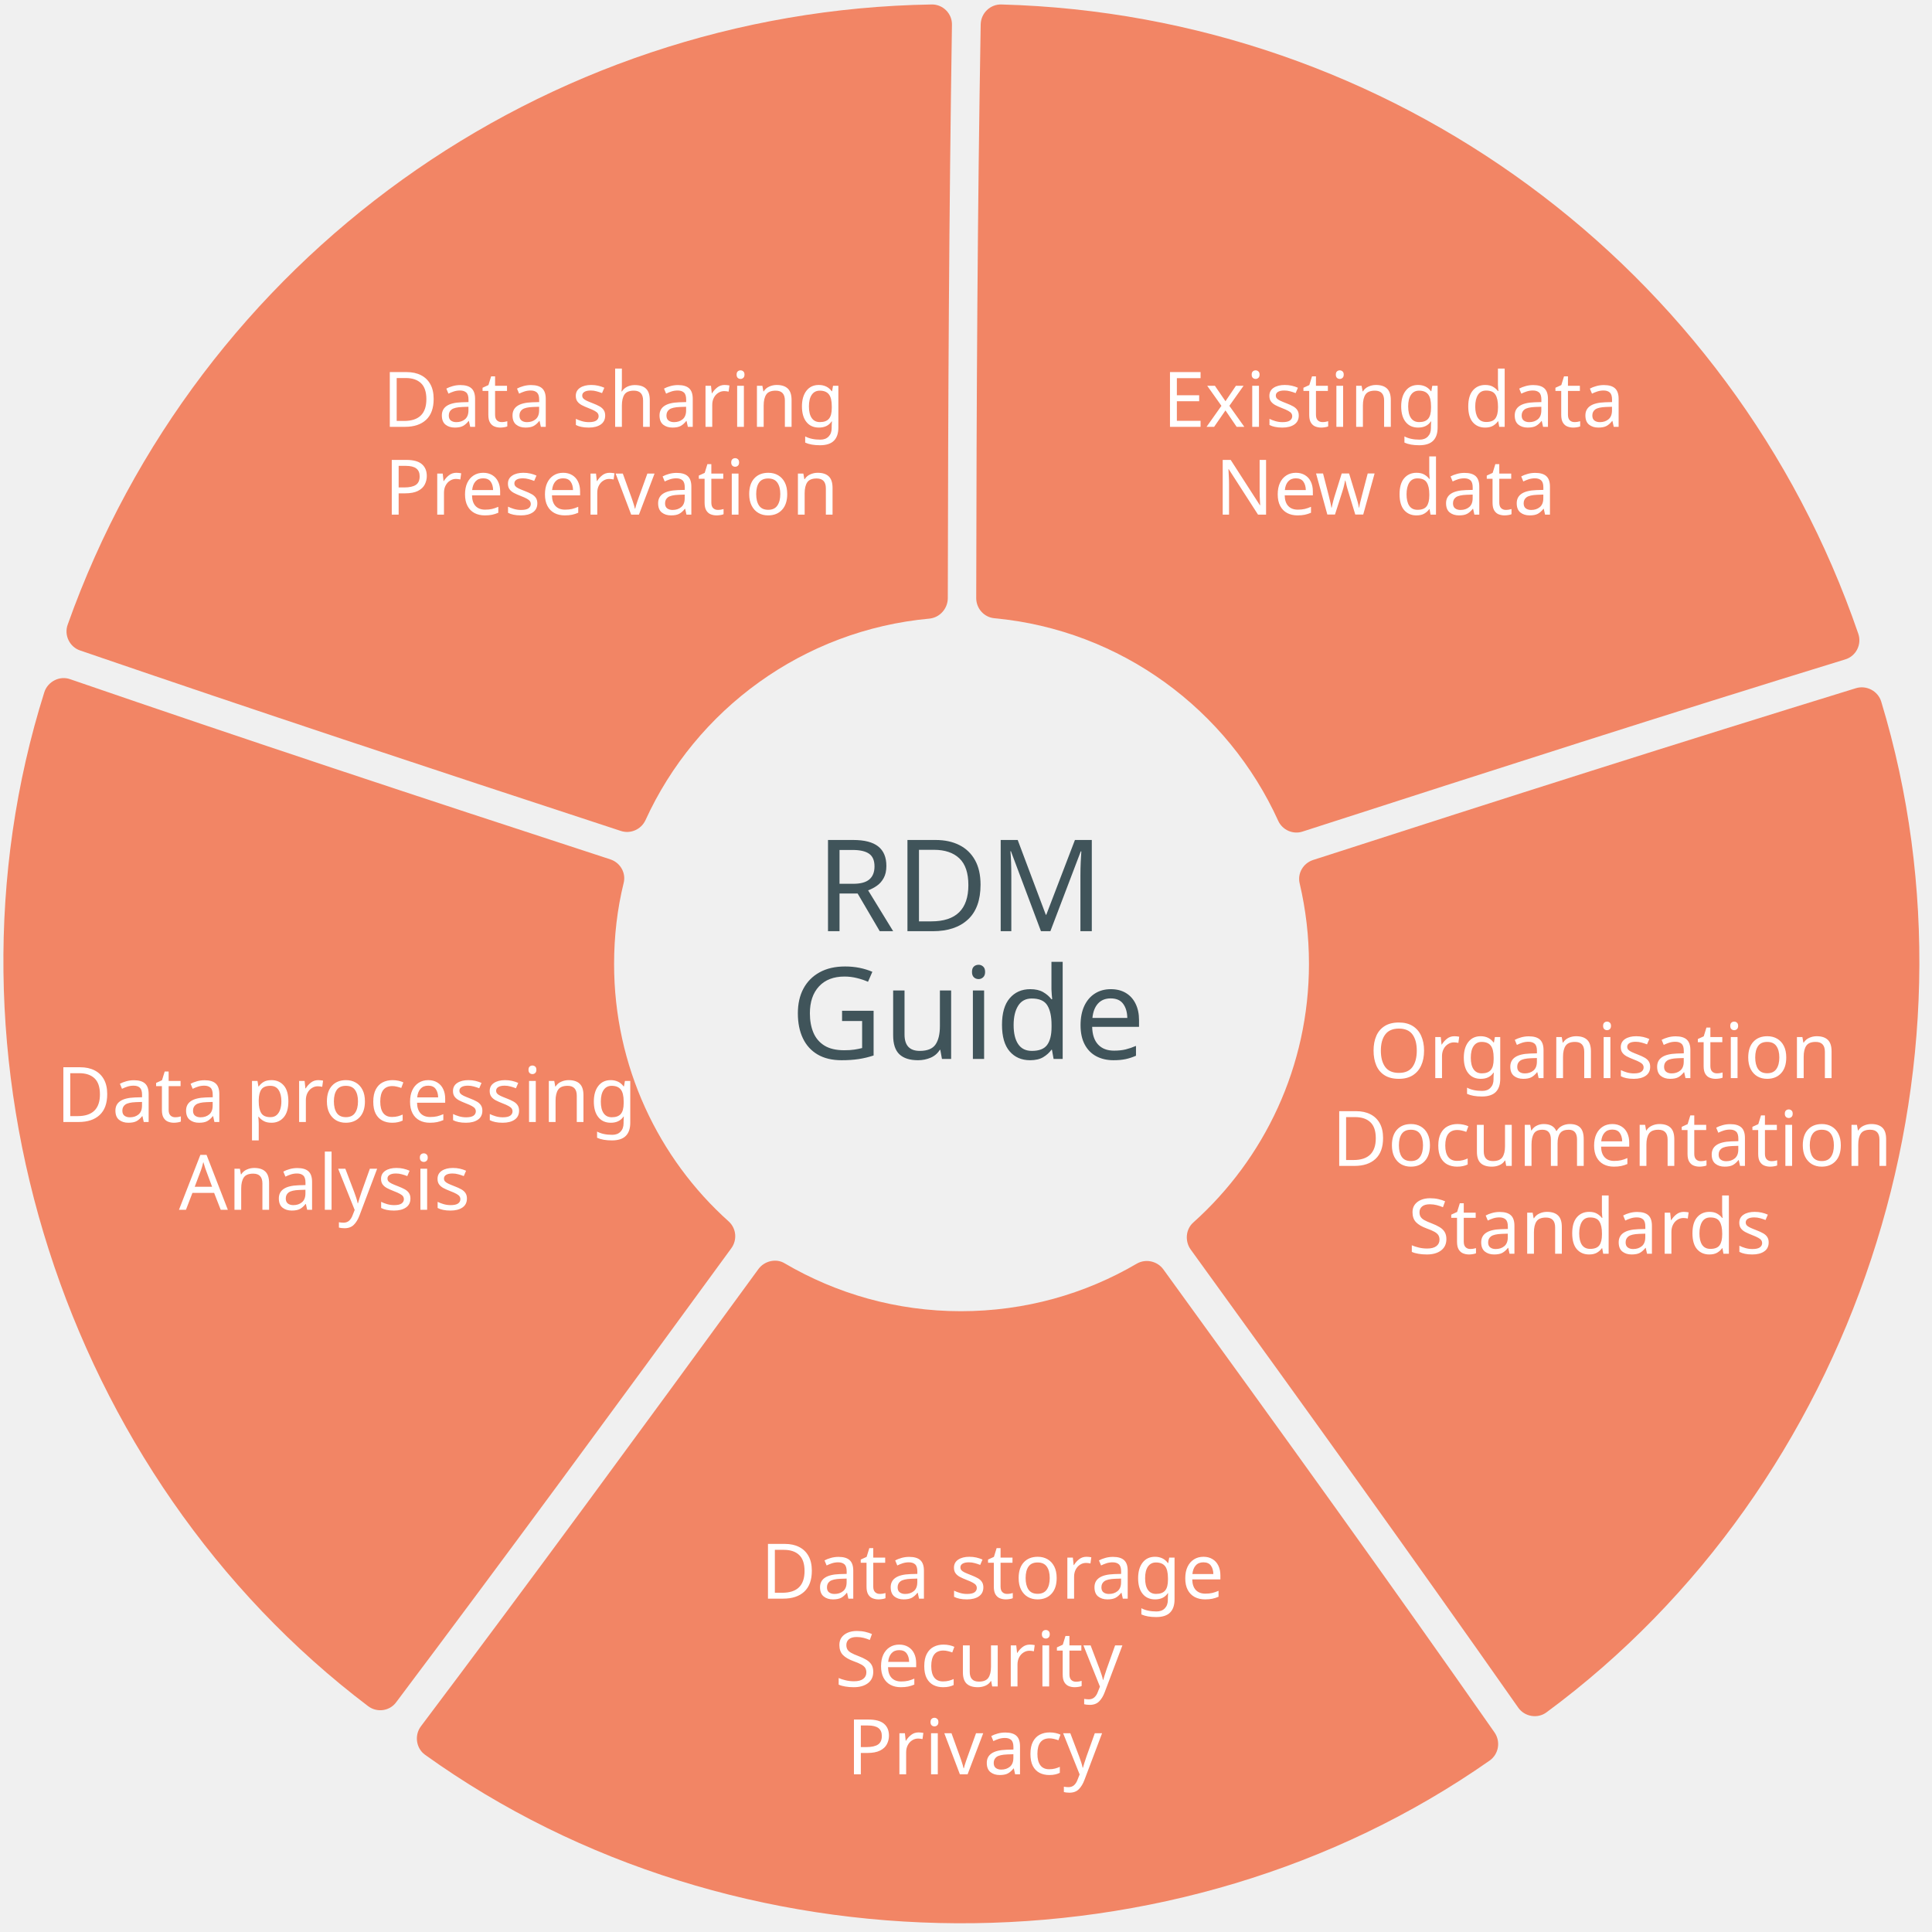
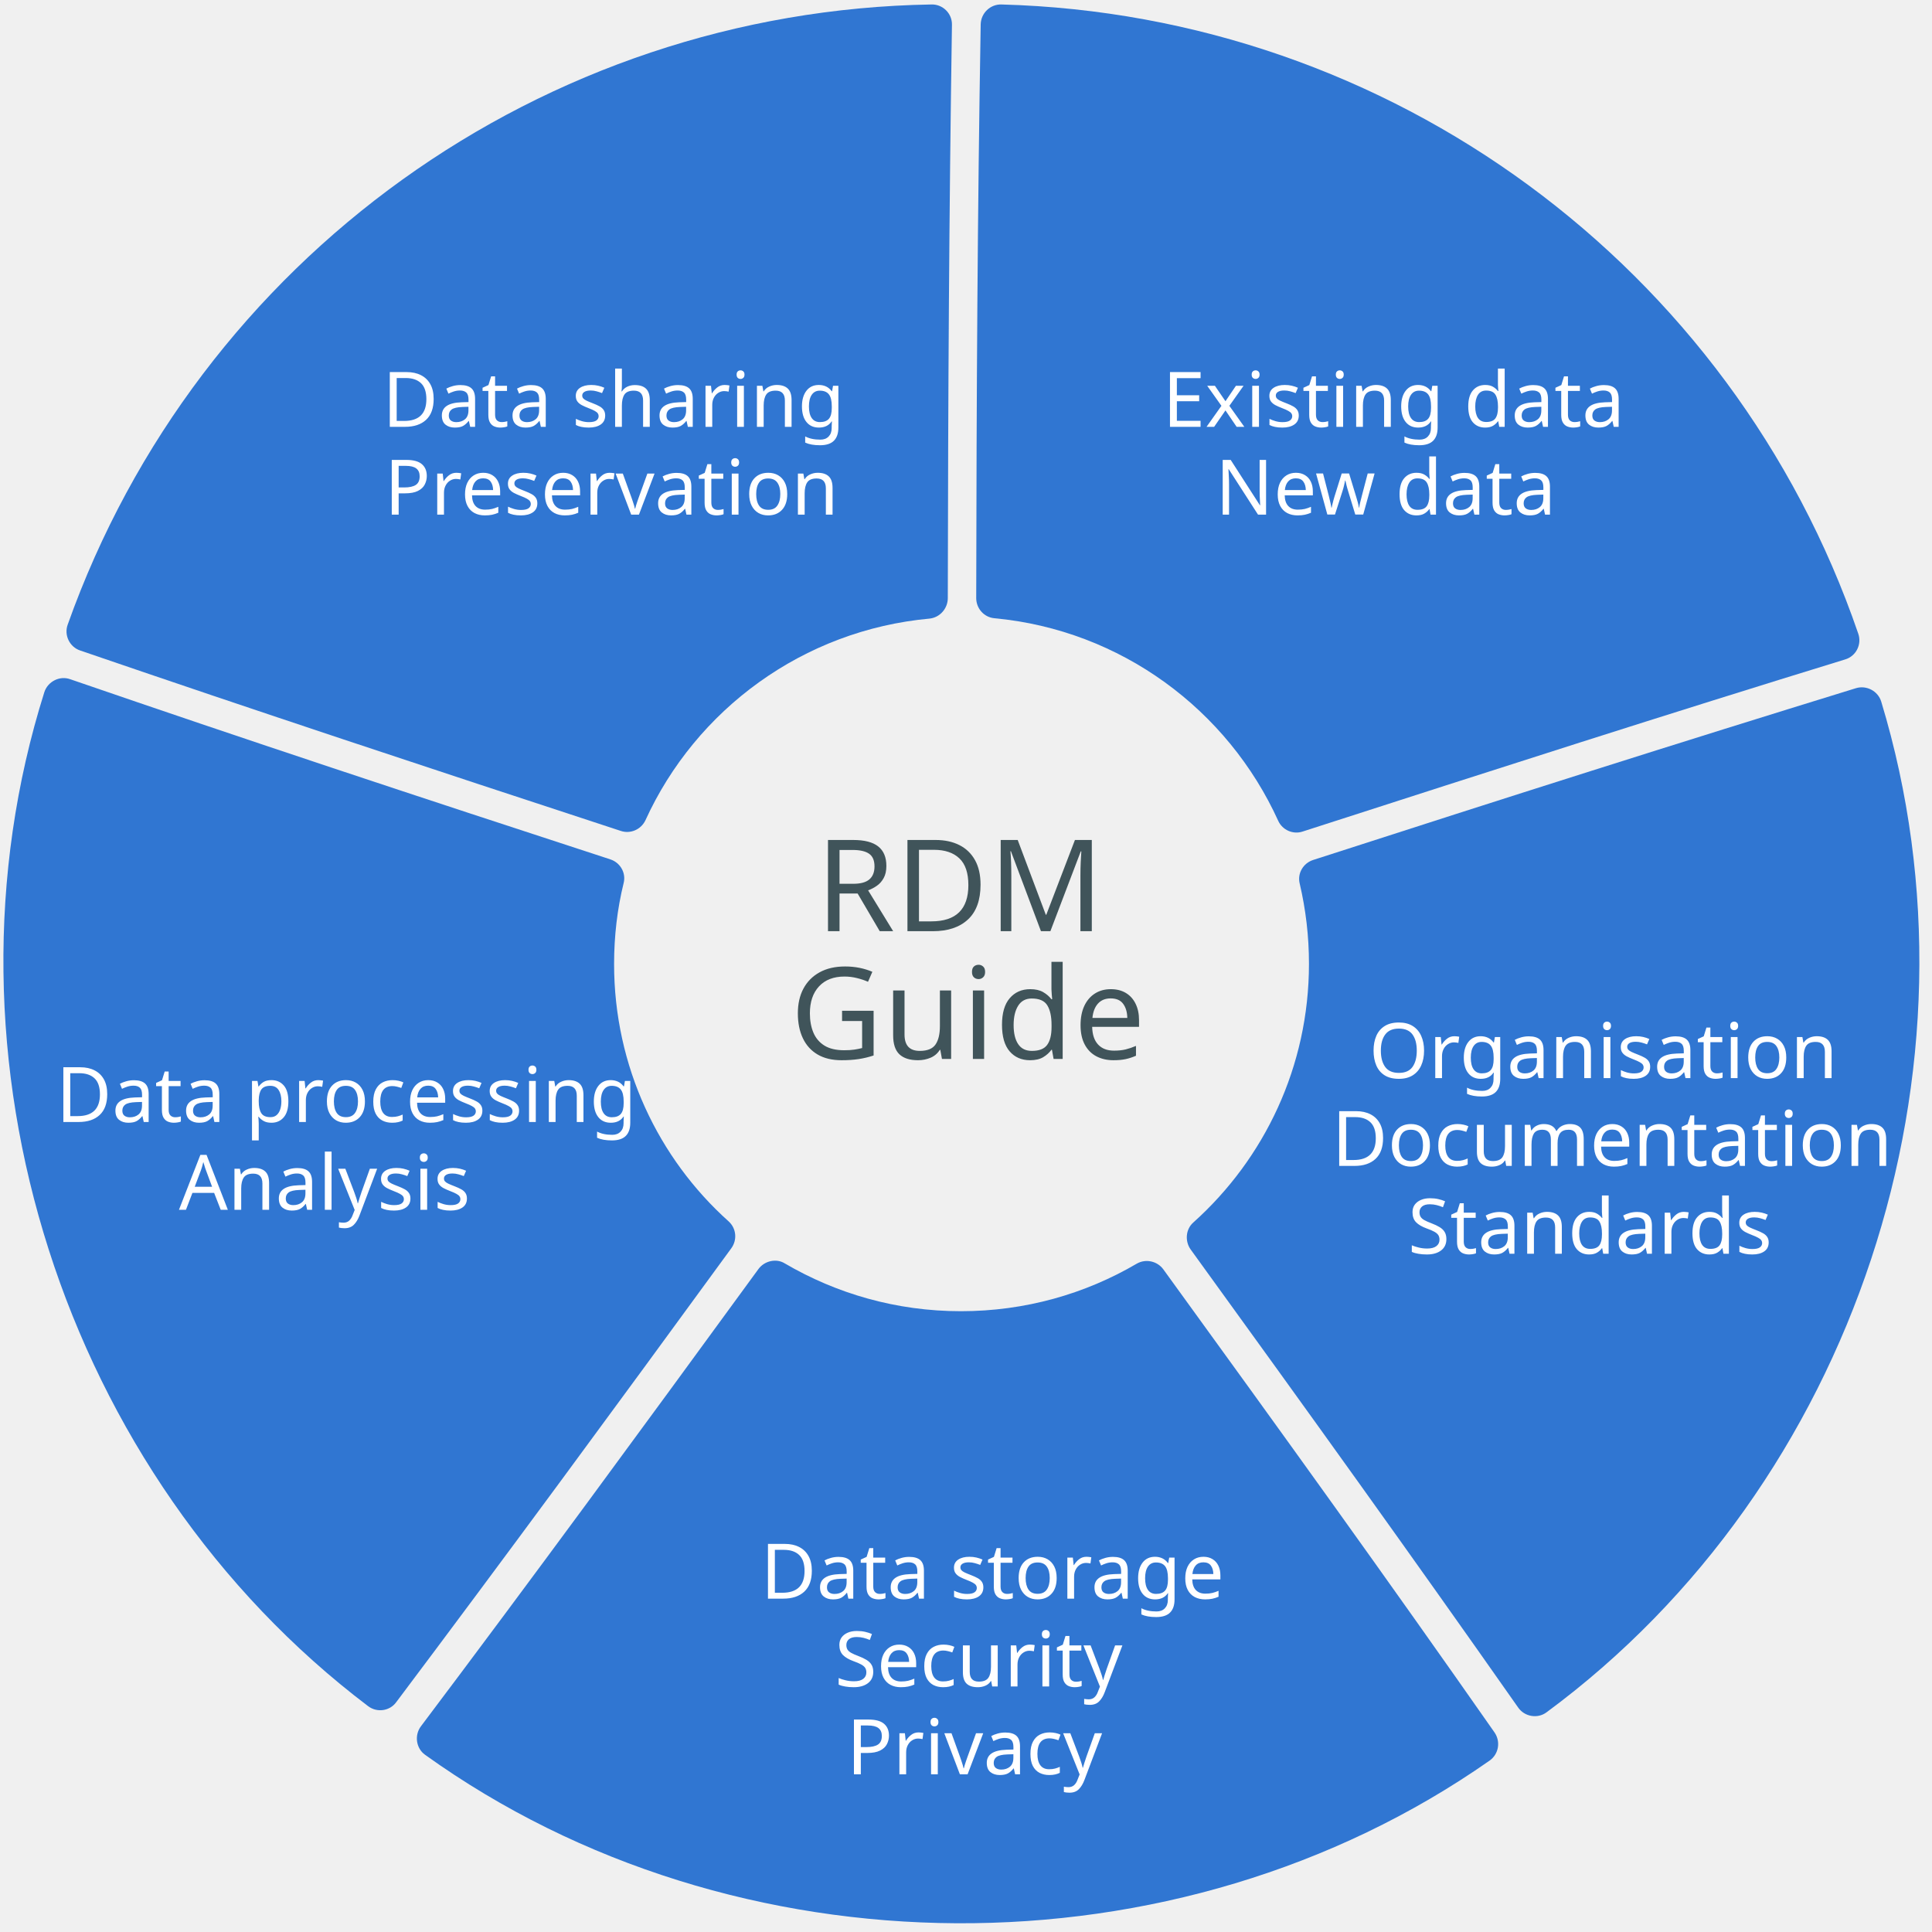
<svg xmlns="http://www.w3.org/2000/svg" version="1.1" id="svg8" x="0px" y="0px" viewBox="0 0 605 605" style="enable-background:new 0 0 605 605;" xml:space="preserve">
  <style type="text/css">
- 	.st0{fill:#F28565;}
+ 	.st0{fill:#3076D2;}
	.st1{fill:#FFFFFF;}
	.st2{font-family:'Ubuntu', sans-serif;}
	.st3{font-size:24px;}
	.st4{fill:#40545A;}
	.st5{font-size:40px;}
</style>
  <g>
    <path class="st0" d="M192.3,301.9c0-8.8,1-17.3,3-25.4c0.8-3.2-1.1-6.4-4.2-7.4c-61.6-20.1-113.6-37.3-169.1-56.4   c-3.3-1.2-7,0.7-8.1,4C-22.2,331.1,19.8,462,115.3,534.3c2.8,2.1,6.8,1.5,8.8-1.3c35-46.6,67.1-90.3,104.9-142.1   c1.9-2.6,1.6-6.2-0.8-8.4C206.2,362.8,192.3,333.9,192.3,301.9z" />
    <path class="st0" d="M237.5,397.4c-38.1,52.2-70.4,96.3-105.7,143.2c-2.1,2.8-1.5,6.9,1.3,8.9c97.1,69.7,235.5,70.4,333.4,1.8   c2.8-2,3.5-5.9,1.5-8.8c-33.7-48.2-65.7-92.6-103.7-145c-1.9-2.6-5.5-3.4-8.3-1.8c-16.2,9.5-35,14.9-55.1,14.9   c-20.2,0-39-5.5-55.2-15C243.1,394,239.4,394.8,237.5,397.4z" />
    <path class="st0" d="M581.2,215.5c-56.2,17.3-108.4,33.9-170,53.8c-3.1,1-5,4.2-4.2,7.4c1.9,8.1,2.9,16.5,2.9,25.1   c0,32.2-14,61.1-36.2,81c-2.4,2.1-2.7,5.8-0.9,8.4c37.5,51.8,69.2,95.9,102.6,143.5c2,2.9,6.1,3.6,8.9,1.5   c96.5-71.2,139.6-201.7,104.8-316.5C588.1,216.4,584.5,214.5,581.2,215.5z" />
    <path class="st0" d="M296.8,187.3c0.1-65.4,0.4-120.5,1.3-179.5c0.1-3.6-2.9-6.5-6.4-6.4C169.9,3.4,62,80.8,21.2,195.6   c-1.2,3.3,0.6,7,3.9,8.1c55.7,19.1,107.7,36.3,169.3,56.5c3,1,6.3-0.4,7.7-3.3c15.8-34.7,49.4-59.6,89.1-63.2   C294.4,193.3,296.8,190.5,296.8,187.3z" />
    <path class="st0" d="M407.9,260.4c61.7-19.9,113.9-36.7,169.9-53.9c3.4-1,5.3-4.7,4.1-8.1C542.4,83.3,435.4,4.7,313.6,1.4   c-3.5-0.1-6.4,2.7-6.5,6.2c-1,59.1-1.3,114.3-1.4,179.7c0,3.2,2.4,6,5.7,6.3c39.7,3.7,73.1,28.7,88.9,63.5   C401.6,259.9,404.9,261.4,407.9,260.4z" />
  </g>
  <text transform="matrix(1 0 0 1 364.0479 133.66)" class="st1 st2 st3">Existing data</text>
  <text transform="matrix(1 0 0 1 380.5586 161.16)" class="st1 st2 st3">New data</text>
  <text transform="matrix(1 0 0 1 428.6602 337.5997)" class="st1 st2 st3">Organisation</text>
  <text transform="matrix(1 0 0 1 417.043 365.0997)" class="st1 st2 st3">Documentation</text>
  <text transform="matrix(1 0 0 1 440.8848 392.5997)" class="st1 st2 st3">Standards</text>
  <text transform="matrix(1 0 0 1 238.1615 500.6105)" class="st1 st2 st3">Data storage</text>
  <text transform="matrix(1 0 0 1 261.4076 528.1105)" class="st1 st2 st3">Security</text>
  <text transform="matrix(1 0 0 1 265.0815 555.6105)" class="st1 st2 st3">Privacy</text>
  <text transform="matrix(1 0 0 1 17.5132 351.3497)" class="st1 st2 st3">Data processing</text>
  <text transform="matrix(1 0 0 1 56.04 378.8497)" class="st1 st2 st3">Analysis</text>
  <text transform="matrix(1 0 0 1 119.7363 133.6601)" class="st1 st2 st3">Data sharing</text>
  <text transform="matrix(1 0 0 1 120.354 161.1601)" class="st1 st2 st3">Preservation</text>
  <text transform="matrix(1 0 0 1 255.4097 291.6001)" class="st4 st2 st5">RDM</text>
  <text transform="matrix(1 0 0 1 247.4097 331.6001)" class="st4 st2 st5">Guide</text>
</svg>
